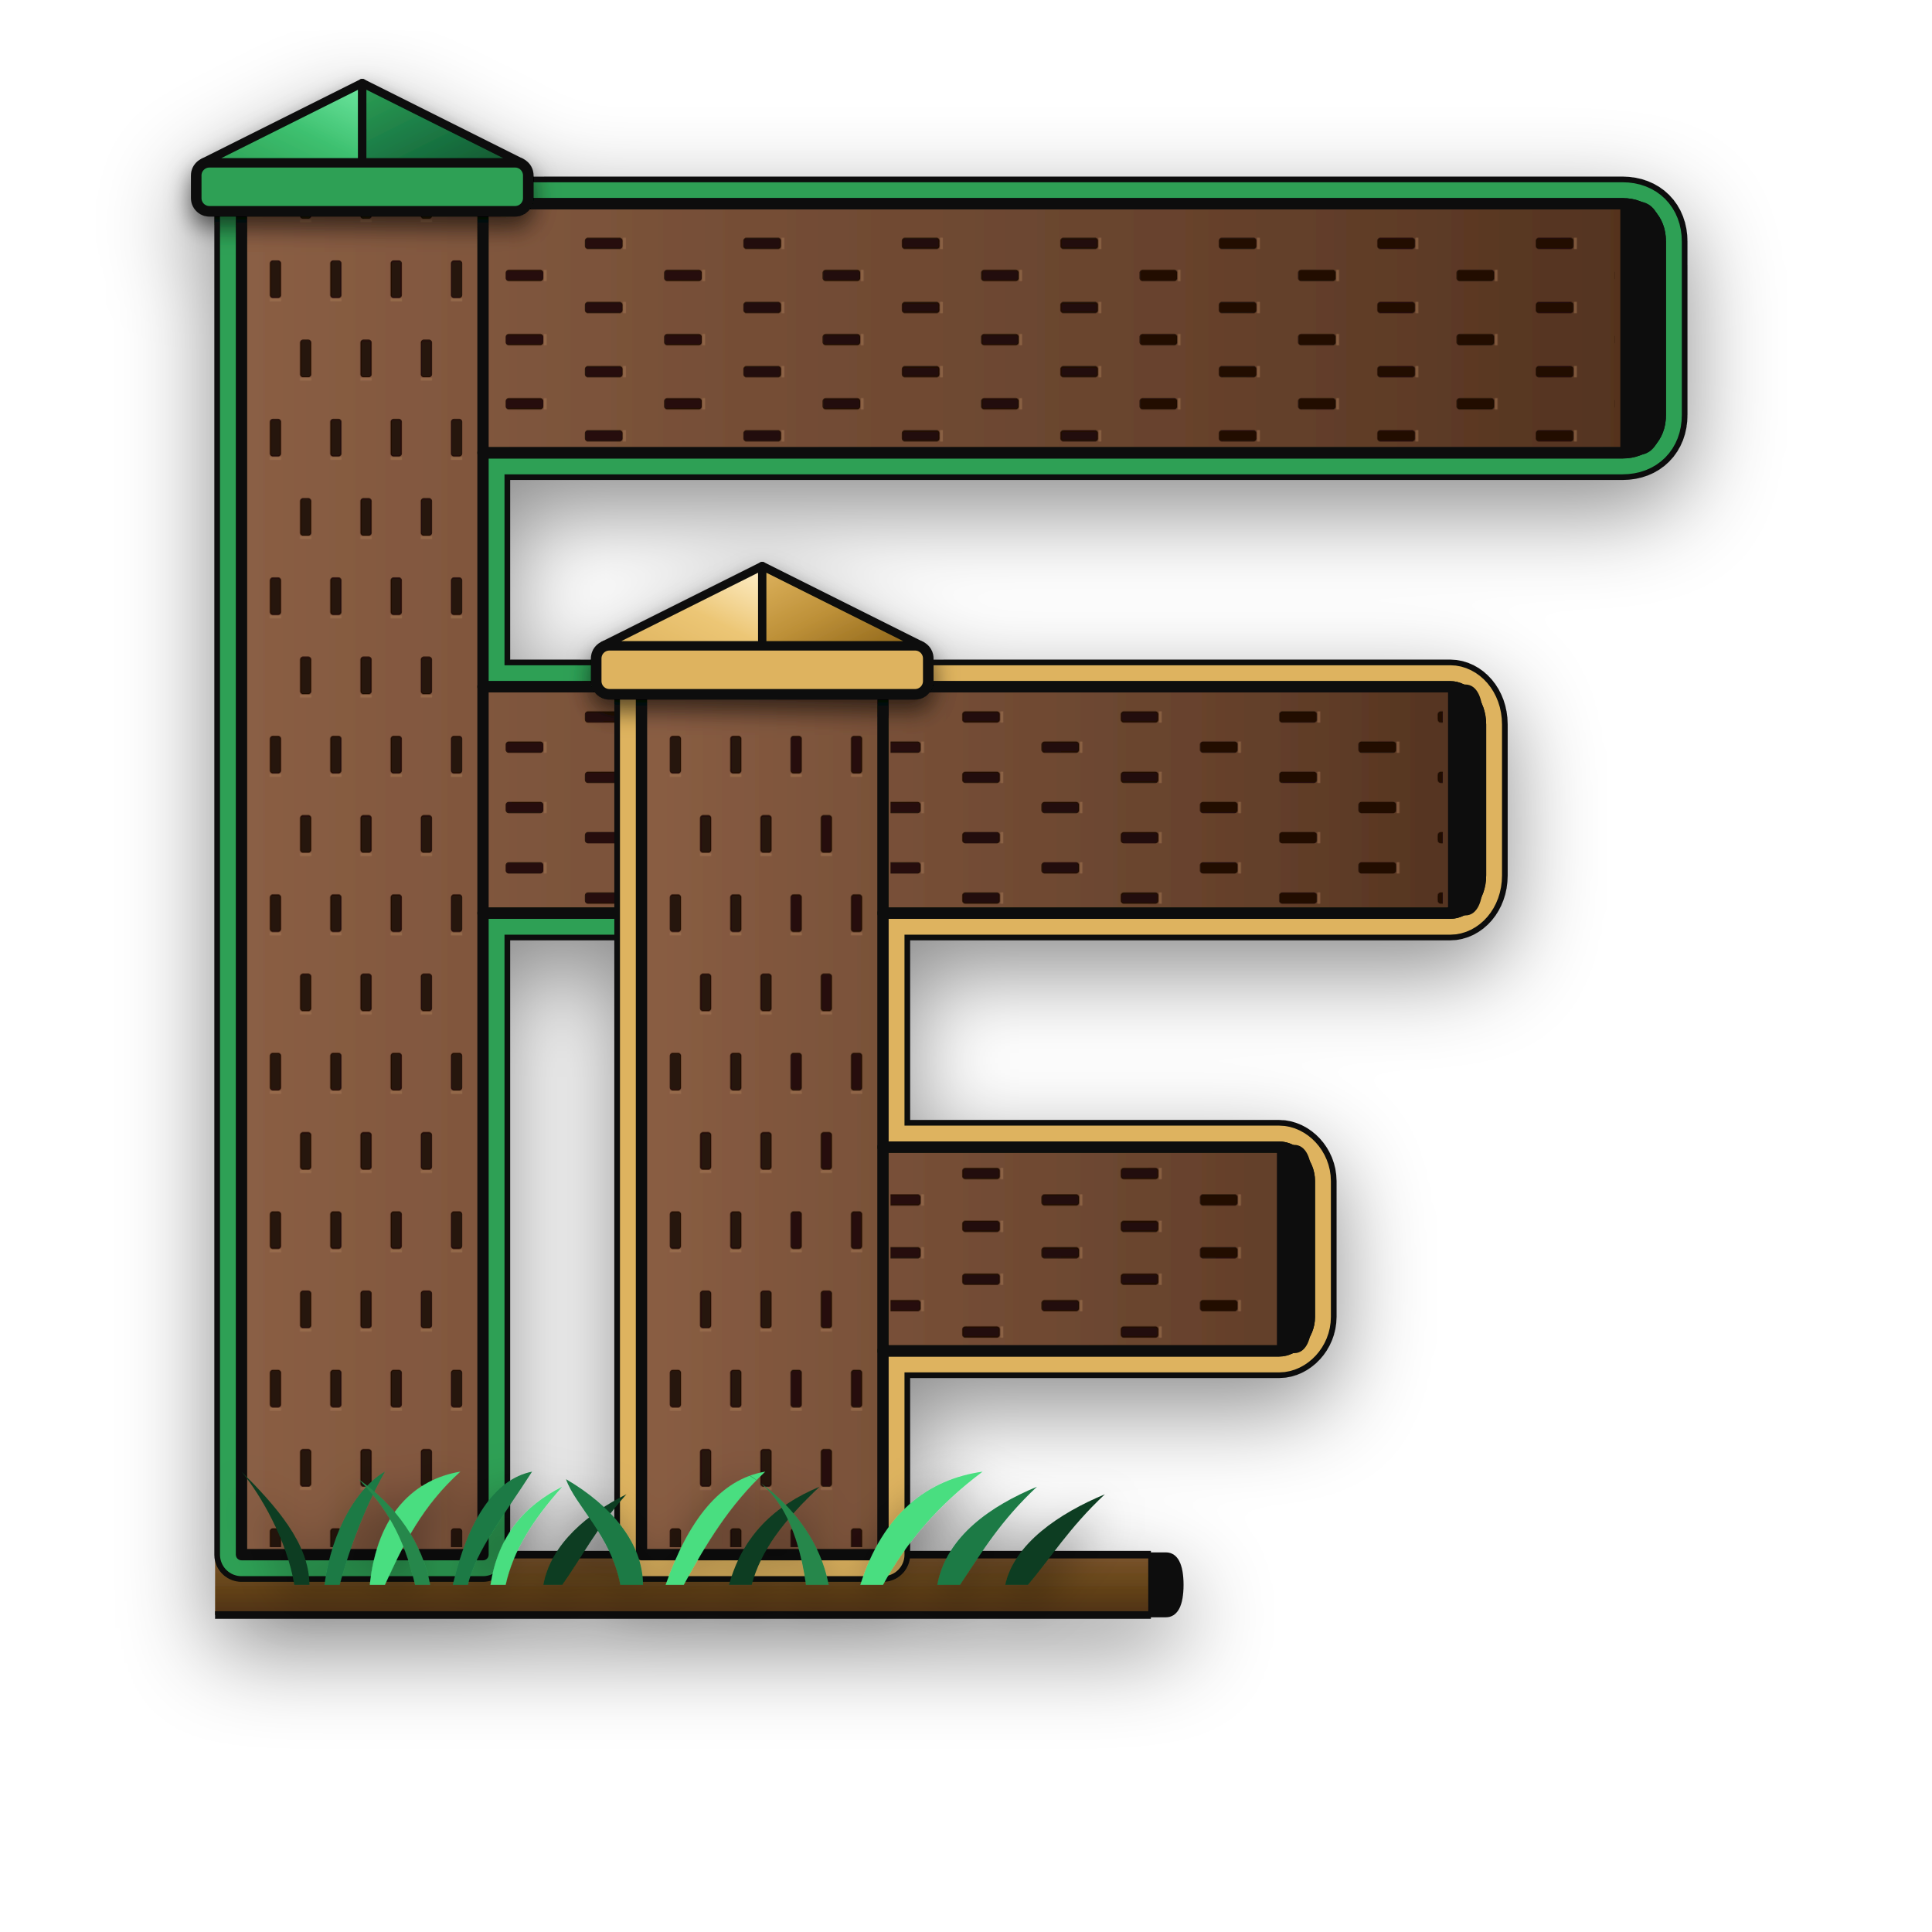
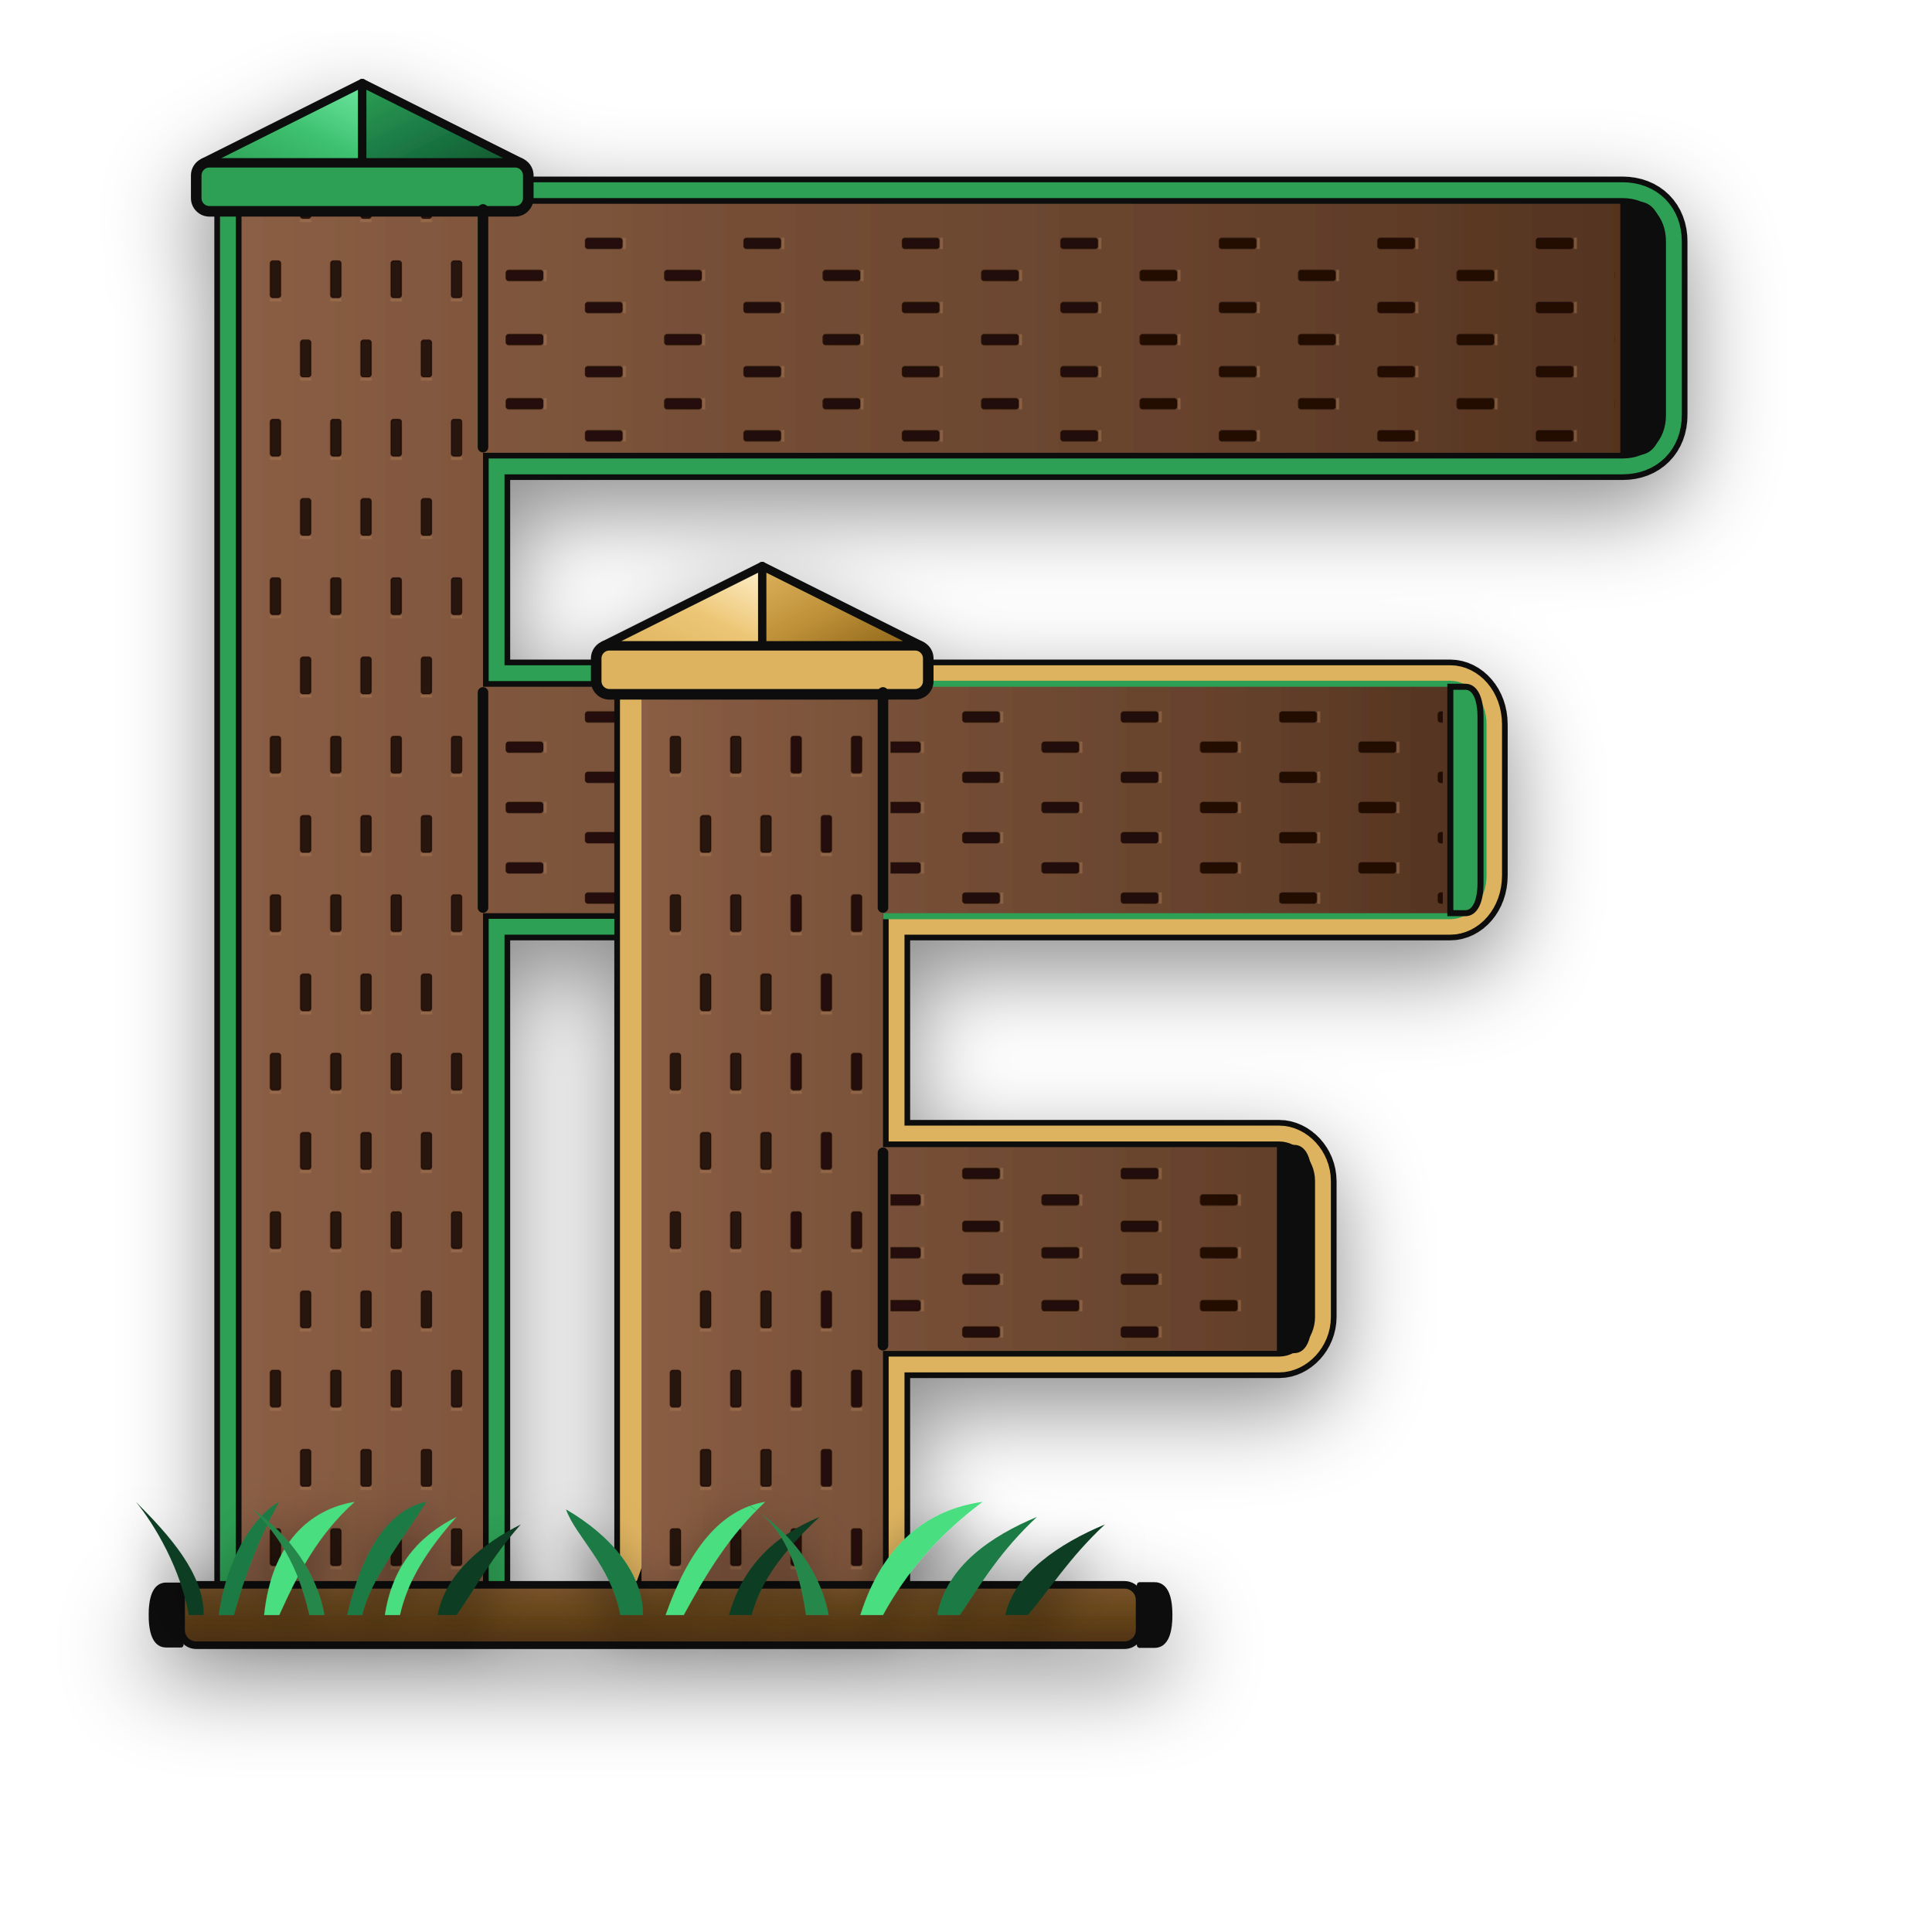
<svg xmlns="http://www.w3.org/2000/svg" viewBox="0 0 512 512" width="100%" height="100%">
  <defs>
-     <linearGradient id="emeraldGrad1cy" x1="0%" y1="0%" x2="100%" y2="100%">
+     <linearGradient id="brightEmeraldGrad1cm" x1="0%" y1="0%" x2="100%" y2="100%">
      <stop offset="0%" stop-color="#4ADE80" />
      <stop offset="45%" stop-color="#2EA055" />
      <stop offset="100%" stop-color="#1B7A45" />
    </linearGradient>
-     <linearGradient id="emeraldCapLeft1cy" x1="0%" y1="100%" x2="100%" y2="0%">
+     <linearGradient id="brightEmeraldCapLeft1cm" x1="0%" y1="100%" x2="100%" y2="0%">
      <stop offset="0%" stop-color="#2EA055" />
      <stop offset="50%" stop-color="#3DC06F" />
      <stop offset="100%" stop-color="#6EE7A0" />
    </linearGradient>
-     <linearGradient id="emeraldCapRight1cy" x1="0%" y1="0%" x2="100%" y2="100%">
+     <linearGradient id="brightEmeraldCapRight1cm" x1="0%" y1="0%" x2="100%" y2="100%">
      <stop offset="0%" stop-color="#2EA055" />
      <stop offset="50%" stop-color="#1B7A45" />
      <stop offset="100%" stop-color="#12562F" />
    </linearGradient>
-     <linearGradient id="goldTanGrad1cy" x1="0%" y1="0%" x2="100%" y2="100%">
+     <linearGradient id="goldenTanGrad1cm" x1="0%" y1="0%" x2="100%" y2="100%">
      <stop offset="0%" stop-color="#F7DF9E" />
      <stop offset="45%" stop-color="#DEB35E" />
      <stop offset="100%" stop-color="#A87A24" />
    </linearGradient>
-     <linearGradient id="goldTanCapLeft1cy" x1="0%" y1="100%" x2="100%" y2="0%">
+     <linearGradient id="goldenTanCapLeft1cm" x1="0%" y1="100%" x2="100%" y2="0%">
      <stop offset="0%" stop-color="#DEB35E" />
      <stop offset="50%" stop-color="#ECC675" />
      <stop offset="100%" stop-color="#FFF0CC" />
    </linearGradient>
-     <linearGradient id="goldTanCapRight1cy" x1="0%" y1="0%" x2="100%" y2="100%">
+     <linearGradient id="goldenTanCapRight1cm" x1="0%" y1="0%" x2="100%" y2="100%">
      <stop offset="0%" stop-color="#DEB35E" />
      <stop offset="50%" stop-color="#BD9038" />
      <stop offset="100%" stop-color="#8C6318" />
    </linearGradient>
-     <linearGradient id="woodGrad1cy" x1="0%" y1="0%" x2="100%" y2="0%">
+     <linearGradient id="ptWarmWoodGrad1cm" x1="0%" y1="0%" x2="100%" y2="0%">
      <stop offset="0%" stop-color="#8A5E44" />
      <stop offset="35%" stop-color="#754E36" />
      <stop offset="75%" stop-color="#633F2A" />
      <stop offset="100%" stop-color="#52321E" />
    </linearGradient>
-     <linearGradient id="soilGrad1cy" x1="0%" y1="0%" x2="0%" y2="100%">
+     <linearGradient id="soilGrad1cm" x1="0%" y1="0%" x2="0%" y2="100%">
      <stop offset="0%" stop-color="#7A542E" />
      <stop offset="40%" stop-color="#6A481B" />
      <stop offset="100%" stop-color="#4E3114" />
    </linearGradient>
-     <pattern id="grid-post1-1cy" x="64" y="0" width="64" height="42" patternUnits="userSpaceOnUse">
+     <pattern id="pt-grid-post1-1cm" x="64" y="0" width="64" height="42" patternUnits="userSpaceOnUse">
      <rect x="15.5" y="6" width="3" height="10" rx="0.8" fill="#1C0A02" opacity="0.9" />
      <line x1="15.5" y1="16.5" x2="18.5" y2="16.5" stroke="#A37854" stroke-width="0.75" opacity="0.5" />
      <rect x="31.5" y="6" width="3" height="10" rx="0.8" fill="#1C0A02" opacity="0.9" />
      <line x1="31.5" y1="16.5" x2="34.5" y2="16.5" stroke="#A37854" stroke-width="0.75" opacity="0.5" />
      <rect x="47.5" y="6" width="3" height="10" rx="0.8" fill="#1C0A02" opacity="0.9" />
      <line x1="47.5" y1="16.5" x2="50.5" y2="16.5" stroke="#A37854" stroke-width="0.75" opacity="0.5" />
      <rect x="7.5" y="27" width="3" height="10" rx="0.8" fill="#1C0A02" opacity="0.9" />
      <line x1="7.5" y1="37.5" x2="10.5" y2="37.5" stroke="#A37854" stroke-width="0.75" opacity="0.5" />
      <rect x="23.5" y="27" width="3" height="10" rx="0.8" fill="#1C0A02" opacity="0.9" />
      <line x1="23.5" y1="37.5" x2="26.5" y2="37.5" stroke="#A37854" stroke-width="0.75" opacity="0.5" />
      <rect x="39.5" y="27" width="3" height="10" rx="0.8" fill="#1C0A02" opacity="0.9" />
      <line x1="39.5" y1="37.5" x2="42.5" y2="37.5" stroke="#A37854" stroke-width="0.75" opacity="0.5" />
      <rect x="55.5" y="27" width="3" height="10" rx="0.8" fill="#1C0A02" opacity="0.9" />
      <line x1="55.5" y1="37.5" x2="58.5" y2="37.5" stroke="#A37854" stroke-width="0.75" opacity="0.5" />
    </pattern>
-     <pattern id="grid-post2-1cy" x="170" y="0" width="64" height="42" patternUnits="userSpaceOnUse">
+     <pattern id="pt-grid-post2-1cm" x="170" y="0" width="64" height="42" patternUnits="userSpaceOnUse">
      <rect x="15.5" y="6" width="3" height="10" rx="0.8" fill="#1C0A02" opacity="0.9" />
      <line x1="15.5" y1="16.5" x2="18.5" y2="16.5" stroke="#A37854" stroke-width="0.75" opacity="0.5" />
      <rect x="31.5" y="6" width="3" height="10" rx="0.8" fill="#1C0A02" opacity="0.9" />
      <line x1="31.5" y1="16.5" x2="34.5" y2="16.5" stroke="#A37854" stroke-width="0.75" opacity="0.5" />
      <rect x="47.5" y="6" width="3" height="10" rx="0.8" fill="#1C0A02" opacity="0.9" />
      <line x1="47.5" y1="16.5" x2="50.5" y2="16.5" stroke="#A37854" stroke-width="0.75" opacity="0.5" />
      <rect x="7.5" y="27" width="3" height="10" rx="0.8" fill="#1C0A02" opacity="0.9" />
      <line x1="7.5" y1="37.5" x2="10.5" y2="37.5" stroke="#A37854" stroke-width="0.75" opacity="0.5" />
      <rect x="23.5" y="27" width="3" height="10" rx="0.8" fill="#1C0A02" opacity="0.9" />
      <line x1="23.5" y1="37.5" x2="26.5" y2="37.5" stroke="#A37854" stroke-width="0.75" opacity="0.5" />
      <rect x="39.5" y="27" width="3" height="10" rx="0.8" fill="#1C0A02" opacity="0.9" />
      <line x1="39.5" y1="37.5" x2="42.5" y2="37.5" stroke="#A37854" stroke-width="0.75" opacity="0.5" />
      <rect x="55.5" y="27" width="3" height="10" rx="0.8" fill="#1C0A02" opacity="0.9" />
      <line x1="55.5" y1="37.5" x2="58.5" y2="37.5" stroke="#A37854" stroke-width="0.75" opacity="0.5" />
    </pattern>
-     <pattern id="grid-rail1-1cy" x="2" y="56" width="42" height="68" patternUnits="userSpaceOnUse">
+     <pattern id="pt-grid-rail1-1cm" x="2" y="56" width="42" height="68" patternUnits="userSpaceOnUse">
      <rect x="6" y="15.5" width="10" height="3" rx="0.8" fill="#1C0A02" opacity="0.9" />
      <line x1="16.5" y1="15.5" x2="16.5" y2="18.5" stroke="#A37854" stroke-width="0.75" opacity="0.5" />
      <rect x="6" y="32.5" width="10" height="3" rx="0.8" fill="#1C0A02" opacity="0.9" />
      <line x1="16.5" y1="32.5" x2="16.5" y2="35.5" stroke="#A37854" stroke-width="0.75" opacity="0.5" />
      <rect x="6" y="49.5" width="10" height="3" rx="0.8" fill="#1C0A02" opacity="0.9" />
      <line x1="16.5" y1="49.5" x2="16.5" y2="52.5" stroke="#A37854" stroke-width="0.75" opacity="0.5" />
      <rect x="27" y="7" width="10" height="3" rx="0.8" fill="#1C0A02" opacity="0.9" />
      <line x1="37.5" y1="7" x2="37.5" y2="10" stroke="#A37854" stroke-width="0.75" opacity="0.5" />
      <rect x="27" y="24" width="10" height="3" rx="0.8" fill="#1C0A02" opacity="0.9" />
      <line x1="37.5" y1="24" x2="37.5" y2="27" stroke="#A37854" stroke-width="0.75" opacity="0.5" />
      <rect x="27" y="41" width="10" height="3" rx="0.8" fill="#1C0A02" opacity="0.9" />
      <line x1="37.5" y1="41" x2="37.5" y2="44" stroke="#A37854" stroke-width="0.75" opacity="0.5" />
      <rect x="27" y="58" width="10" height="3" rx="0.8" fill="#1C0A02" opacity="0.9" />
      <line x1="37.5" y1="58" x2="37.5" y2="61" stroke="#A37854" stroke-width="0.75" opacity="0.5" />
    </pattern>
-     <pattern id="grid-rail2-left-1cy" x="2" y="182" width="42" height="64" patternUnits="userSpaceOnUse">
+     <pattern id="pt-grid-rail2-left-1cm" x="2" y="182" width="42" height="64" patternUnits="userSpaceOnUse">
      <rect x="6" y="14.5" width="10" height="3" rx="0.8" fill="#1C0A02" opacity="0.9" />
      <line x1="16.5" y1="14.5" x2="16.5" y2="17.5" stroke="#A37854" stroke-width="0.75" opacity="0.5" />
      <rect x="6" y="30.5" width="10" height="3" rx="0.8" fill="#1C0A02" opacity="0.9" />
      <line x1="16.5" y1="30.5" x2="16.5" y2="33.5" stroke="#A37854" stroke-width="0.75" opacity="0.5" />
      <rect x="6" y="46.5" width="10" height="3" rx="0.8" fill="#1C0A02" opacity="0.9" />
      <line x1="16.5" y1="46.5" x2="16.5" y2="49.5" stroke="#A37854" stroke-width="0.75" opacity="0.5" />
      <rect x="27" y="6.5" width="10" height="3" rx="0.8" fill="#1C0A02" opacity="0.9" />
      <line x1="37.5" y1="6.5" x2="37.5" y2="9.5" stroke="#A37854" stroke-width="0.75" opacity="0.5" />
      <rect x="27" y="22.5" width="10" height="3" rx="0.8" fill="#1C0A02" opacity="0.9" />
      <line x1="37.5" y1="22.5" x2="37.5" y2="25.5" stroke="#A37854" stroke-width="0.75" opacity="0.5" />
      <rect x="27" y="38.5" width="10" height="3" rx="0.8" fill="#1C0A02" opacity="0.9" />
      <line x1="37.5" y1="38.5" x2="37.5" y2="41.5" stroke="#A37854" stroke-width="0.75" opacity="0.5" />
      <rect x="27" y="54.5" width="10" height="3" rx="0.8" fill="#1C0A02" opacity="0.9" />
      <line x1="37.5" y1="54.5" x2="37.5" y2="57.5" stroke="#A37854" stroke-width="0.75" opacity="0.5" />
    </pattern>
-     <pattern id="grid-rail2-right-1cy" x="18" y="182" width="42" height="64" patternUnits="userSpaceOnUse">
+     <pattern id="pt-grid-rail2-right-1cm" x="18" y="182" width="42" height="64" patternUnits="userSpaceOnUse">
      <rect x="6" y="14.5" width="10" height="3" rx="0.8" fill="#1C0A02" opacity="0.9" />
      <line x1="16.5" y1="14.5" x2="16.5" y2="17.5" stroke="#A37854" stroke-width="0.75" opacity="0.5" />
      <rect x="6" y="30.5" width="10" height="3" rx="0.8" fill="#1C0A02" opacity="0.9" />
      <line x1="16.5" y1="30.5" x2="16.5" y2="33.5" stroke="#A37854" stroke-width="0.75" opacity="0.5" />
      <rect x="6" y="46.5" width="10" height="3" rx="0.8" fill="#1C0A02" opacity="0.9" />
      <line x1="16.5" y1="46.5" x2="16.5" y2="49.5" stroke="#A37854" stroke-width="0.75" opacity="0.5" />
      <rect x="27" y="6.5" width="10" height="3" rx="0.8" fill="#1C0A02" opacity="0.9" />
      <line x1="37.5" y1="6.5" x2="37.5" y2="9.5" stroke="#A37854" stroke-width="0.75" opacity="0.5" />
      <rect x="27" y="22.5" width="10" height="3" rx="0.8" fill="#1C0A02" opacity="0.9" />
      <line x1="37.5" y1="22.5" x2="37.5" y2="25.5" stroke="#A37854" stroke-width="0.75" opacity="0.5" />
      <rect x="27" y="38.5" width="10" height="3" rx="0.8" fill="#1C0A02" opacity="0.9" />
      <line x1="37.5" y1="38.5" x2="37.5" y2="41.5" stroke="#A37854" stroke-width="0.75" opacity="0.5" />
      <rect x="27" y="54.5" width="10" height="3" rx="0.8" fill="#1C0A02" opacity="0.9" />
      <line x1="37.5" y1="54.5" x2="37.5" y2="57.5" stroke="#A37854" stroke-width="0.75" opacity="0.5" />
    </pattern>
-     <pattern id="grid-rail3-right-1cy" x="18" y="304" width="42" height="56" patternUnits="userSpaceOnUse">
+     <pattern id="pt-grid-rail3-right-1cm" x="18" y="304" width="42" height="56" patternUnits="userSpaceOnUse">
      <rect x="6" y="12.5" width="10" height="3" rx="0.8" fill="#1C0A02" opacity="0.9" />
      <line x1="16.5" y1="12.5" x2="16.5" y2="15.5" stroke="#A37854" stroke-width="0.75" opacity="0.5" />
      <rect x="6" y="26.5" width="10" height="3" rx="0.8" fill="#1C0A02" opacity="0.9" />
      <line x1="16.5" y1="26.5" x2="16.5" y2="29.5" stroke="#A37854" stroke-width="0.75" opacity="0.5" />
      <rect x="6" y="40.5" width="10" height="3" rx="0.8" fill="#1C0A02" opacity="0.9" />
      <line x1="16.5" y1="40.5" x2="16.5" y2="43.5" stroke="#A37854" stroke-width="0.75" opacity="0.5" />
      <rect x="27" y="5.5" width="10" height="3" rx="0.8" fill="#1C0A02" opacity="0.9" />
      <line x1="37.5" y1="5.5" x2="37.5" y2="8.5" stroke="#A37854" stroke-width="0.75" opacity="0.5" />
      <rect x="27" y="19.5" width="10" height="3" rx="0.8" fill="#1C0A02" opacity="0.9" />
      <line x1="37.5" y1="19.5" x2="37.5" y2="22.5" stroke="#A37854" stroke-width="0.75" opacity="0.5" />
      <rect x="27" y="33.5" width="10" height="3" rx="0.8" fill="#1C0A02" opacity="0.9" />
      <line x1="37.5" y1="33.5" x2="37.5" y2="36.5" stroke="#A37854" stroke-width="0.75" opacity="0.5" />
      <rect x="27" y="47.5" width="10" height="3" rx="0.8" fill="#1C0A02" opacity="0.9" />
      <line x1="37.5" y1="47.5" x2="37.5" y2="50.5" stroke="#A37854" stroke-width="0.75" opacity="0.5" />
    </pattern>
-     <filter id="shadow1cy" x="-15%" y="-15%" width="135%" height="135%">
+     <filter id="shadow1cm" x="-15%" y="-15%" width="135%" height="135%">
      <feDropShadow dx="0" dy="8" stdDeviation="12" flood-color="#000000" flood-opacity="0.45" />
    </filter>
-     <filter id="capShadow1cy" x="-20%" y="-20%" width="140%" height="140%">
-       <feDropShadow dx="0" dy="3" stdDeviation="3" flood-color="#000000" flood-opacity="0.6" />
-     </filter>
  </defs>
-   <g filter="url(#shadow1cy)">
-     <g id="Soil-Foundation-Plinth-1cy">
-       <path d="M 57 412 L 305 412 C 309 412 313.05 414.5 313.05 420 C 313.05 425.5 309 428 305 428 L 57 428 Z" fill="url(#soilGrad1cy)" />
-       <line x1="57" y1="412" x2="305" y2="412" stroke="#0B0E0C" stroke-width="2.0" />
-       <line x1="57" y1="428" x2="305" y2="428" stroke="#0B0E0C" stroke-width="2.0" />
-       <path d="M 305 412 L 309 412 C 311.5 412 313.05 414.5 313.05 420 C 313.05 425.5 311.5 428 309 428 L 305 428 Z" fill="#0B0E0C" stroke="#0B0E0C" stroke-width="1.2" stroke-linejoin="round" />
-       <line x1="305" y1="412" x2="305" y2="428" stroke="#0B0E0C" stroke-width="1.4" />
-     </g>
-     <g id="Big-F-Structure-1cy">
-       <path d="M 64 54 L 430 54 C 436 54 440 58 440 64 L 440 110 C 440 116 436 120 430 120 L 128 120 L 128 182 L 170 182 L 170 242 L 128 242 L 128 412 L 64 412 Z" fill="none" stroke="#0B0E0C" stroke-width="14.4" stroke-linejoin="round" />
-       <path d="M 64 54 L 430 54 C 436 54 440 58 440 64 L 440 110 C 440 116 436 120 430 120 L 128 120 L 128 182 L 170 182 L 170 242 L 128 242 L 128 412 L 64 412 Z" fill="none" stroke="#2EA055" stroke-width="11.4" stroke-linejoin="round" />
-       <path d="M 64 54 L 430 54 C 436 54 440 58 440 64 L 440 110 C 440 116 436 120 430 120 L 128 120 L 128 182 L 170 182 L 170 242 L 128 242 L 128 412 L 64 412 Z" fill="url(#woodGrad1cy)" stroke="#0B0E0C" stroke-width="3.0" stroke-linejoin="round" />
-       <rect x="66" y="56" width="60" height="354" fill="url(#grid-post1-1cy)" />
-       <rect x="130" y="56" width="298" height="62" fill="url(#grid-rail1-1cy)" />
-       <rect x="130" y="184" width="38" height="56" fill="url(#grid-rail2-left-1cy)" />
+   <g filter="url(#shadow1cm)">
+     <g id="Big-F-Bright-Emerald">
+       <path d="M 64 54 L 128 54 L 430 54 C 436 54 440 58 440 64 L 440 110 C 440 116 436 120 430 120 L 128 120 L 128 182 L 170 182 L 170 242 L 128 242 L 128 420 L 64 420 Z" fill="none" stroke="#0B0E0C" stroke-width="14.4" stroke-linejoin="round" />
+       <path d="M 64 54 L 128 54 L 430 54 C 436 54 440 58 440 64 L 440 110 C 440 116 436 120 430 120 L 128 120 L 128 182 L 170 182 L 170 242 L 128 242 L 128 420 L 64 420 Z" fill="none" stroke="#2EA055" stroke-width="11.4" stroke-linejoin="round" />
+       <path d="M 64 54 L 128 54 L 430 54 C 436 54 440 58 440 64 L 440 110 C 440 116 436 120 430 120 L 128 120 L 128 182 L 170 182 L 170 242 L 128 242 L 128 420 L 64 420 Z" fill="none" stroke="#0B0E0C" stroke-width="3.0" stroke-linejoin="round" />
+       <path d="M 64 54 L 128 54 L 430 54 C 440 54 440 58 440 64 L 440 110 C 440 116 436 120 430 120 L 128 120 L 128 182 L 170 182 L 170 242 L 128 242 L 128 420 L 64 420 Z" fill="url(#ptWarmWoodGrad1cm)" stroke="none" />
+       <rect x="66" y="56" width="60" height="362" fill="url(#pt-grid-post1-1cm)" />
+       <rect x="130" y="56" width="298" height="62" fill="url(#pt-grid-rail1-1cm)" />
+       <rect x="130" y="184" width="38" height="56" fill="url(#pt-grid-rail2-left-1cm)" />
      <path d="M 430 54 L 434 54 C 438 54 440 58 440 64 L 440 110 C 440 116 438 120 434 120 L 430 120 Z" fill="#0B0E0C" stroke="#0B0E0C" stroke-width="1.2" />
-       <path d="M 128 54 L 430 54 C 436 54 440 58 440 64 L 440 110 C 440 116 436 120 430 120 L 128 120 Z" fill="none" stroke="#0B0E0C" stroke-width="3.0" stroke-linejoin="round" />
-       <path d="M 128 182 L 170 182 L 170 242 L 128 242 Z" fill="none" stroke="#0B0E0C" stroke-width="3.0" stroke-linejoin="round" />
-     </g>
-     <g id="Small-F-Structure-1cy">
-       <path d="M 170 182 L 384.35 182 C 388.35 182 392.35 186 392.35 192 L 392.35 232 C 392.35 238 388.35 242 384.35 242 L 234 242 L 234 304 L 339 304 C 343 304 347 308 347 313 L 347 349 C 347 354 343 358 339 358 L 234 358 L 234 412 L 170 412 Z" fill="none" stroke="#0B0E0C" stroke-width="14.4" stroke-linejoin="round" />
-       <path d="M 170 182 L 384.35 182 C 388.35 182 392.35 186 392.35 192 L 392.35 232 C 392.35 238 388.35 242 384.35 242 L 234 242 L 234 304 L 339 304 C 343 304 347 308 347 313 L 347 349 C 347 354 343 358 339 358 L 234 358 L 234 412 L 170 412 Z" fill="none" stroke="#DEB35E" stroke-width="11.4" stroke-linejoin="round" />
-       <path d="M 170 182 L 384.35 182 C 388.35 182 392.35 186 392.35 192 L 392.35 232 C 392.35 238 388.35 242 384.35 242 L 234 242 L 234 304 L 339 304 C 343 304 347 308 347 313 L 347 349 C 347 354 343 358 339 358 L 234 358 L 234 412 L 170 412 Z" fill="url(#woodGrad1cy)" stroke="#0B0E0C" stroke-width="3.0" stroke-linejoin="round" />
-       <rect x="172" y="184" width="60" height="226" fill="url(#grid-post2-1cy)" />
-       <rect x="236" y="184" width="146.35" height="56" fill="url(#grid-rail2-right-1cy)" />
-       <rect x="236" y="306" width="101" height="50" fill="url(#grid-rail3-right-1cy)" />
-       <path d="M 384.35 182 L 388.35 182 C 390.85 182 392.35 185 392.35 190 L 392.35 234 C 392.35 239 390.85 242 388.35 242 L 384.35 242 Z" fill="#0B0E0C" stroke="#0B0E0C" stroke-width="1.2" />
+       <rect x="52" y="43" width="88" height="13" rx="3.5" fill="#2EA055" stroke="#0B0E0C" stroke-width="2.8" />
+       <path d="M 54 43 L 96 22 L 96 43 Z" fill="url(#brightEmeraldCapLeft1cm)" stroke="#0B0E0C" stroke-width="2.2" stroke-linejoin="round" />
+       <path d="M 96 22 L 138 43 L 96 43 Z" fill="url(#brightEmeraldCapRight1cm)" stroke="#0B0E0C" stroke-width="2.2" stroke-linejoin="round" />
+       <line x1="128" y1="55.5" x2="128" y2="118.5" stroke="#0B0E0C" stroke-width="2.8" stroke-linecap="round" />
+       <line x1="128" y1="183.5" x2="128" y2="240.5" stroke="#0B0E0C" stroke-width="2.8" stroke-linecap="round" />
+       <line x1="170" y1="183.5" x2="170" y2="240.5" stroke="#0B0E0C" stroke-width="2.8" stroke-linecap="round" />
+     </g>
+     <g id="Small-F-Golden-Tan">
+       <path d="M 170 182 L 234 182 L 384.35 182 C 388.35 182 392.35 186 392.35 192 L 392.35 232 C 392.35 238 388.35 242 384.35 242 L 234 242 L 234 304 L 339 304 C 343 304 347 308 347 313 L 347 349 C 347 354 343 358 339 358 L 234 358 L 234 420 L 170 420 Z" fill="none" stroke="#0B0E0C" stroke-width="14.4" stroke-linejoin="round" />
+       <path d="M 170 182 L 234 182 L 384.35 182 C 388.35 182 392.35 186 392.35 192 L 392.35 232 C 392.35 238 388.35 242 384.35 242 L 234 242 L 234 304 L 339 304 C 343 304 347 308 347 313 L 347 349 C 347 354 343 358 339 358 L 234 358 L 234 420 L 170 420 Z" fill="none" stroke="#DEB35E" stroke-width="11.4" stroke-linejoin="round" />
+       <path d="M 170 182 L 234 182 M 234 242 L 234 304 L 339 304 C 343 304 347 308 347 313 L 347 349 C 347 354 343 358 339 358 L 234 358 L 234 420 L 170 420 Z" fill="none" stroke="#0B0E0C" stroke-width="3.0" stroke-linejoin="round" />
+       <path d="M 234 182 L 384.35 182 C 388.35 182 392.35 186 392.35 192 L 392.35 232 C 392.35 238 388.35 242 384.35 242 L 234 242" fill="none" stroke="#2EA055" stroke-width="3.2" stroke-linejoin="round" />
+       <path d="M 170 182 L 234 182 L 384.35 182 C 392.35 182 392.35 186 392.35 192 L 392.35 232 C 392.35 238 388.35 242 384.35 242 L 234 242 L 234 304 L 339 304 C 343 304 347 308 347 313 L 347 349 C 347 354 343 358 339 358 L 234 358 L 234 420 L 170 420 Z" fill="url(#ptWarmWoodGrad1cm)" stroke="none" />
+       <rect x="172" y="184" width="60" height="234" fill="url(#pt-grid-post2-1cm)" />
+       <rect x="236" y="184" width="146.35" height="56" fill="url(#pt-grid-rail2-right-1cm)" />
+       <rect x="236" y="306" width="101" height="50" fill="url(#pt-grid-rail3-right-1cm)" />
+       <path d="M 384.35 182 L 388.35 182 C 390.85 182 392.35 185 392.35 190 L 392.35 234 C 392.35 239 390.85 242 388.35 242 L 384.35 242 Z" fill="#2EA055" stroke="#0B0E0C" stroke-width="1.6" />
      <path d="M 339 304 L 343 304 C 345.5 304 347 307 347 312 L 347 350 C 347 355 345.5 358 343 358 L 339 358 Z" fill="#0B0E0C" stroke="#0B0E0C" stroke-width="1.2" />
-       <path d="M 234 182 L 384.35 182 C 388.35 182 392.35 186 392.35 192 L 392.35 232 C 392.35 238 388.35 242 384.35 242 L 234 242 Z" fill="none" stroke="#0B0E0C" stroke-width="3.0" stroke-linejoin="round" />
-       <path d="M 234 304 L 339 304 C 343 304 347 308 347 313 L 347 349 C 347 354 343 358 339 358 L 234 358 Z" fill="none" stroke="#0B0E0C" stroke-width="3.0" stroke-linejoin="round" />
-     </g>
-     <g id="Post-Caps-Top-Layer" filter="url(#capShadow1cy)">
-       <g id="Post-1-Cap">
-         <rect x="52" y="43" width="88" height="13" rx="3.5" fill="#2EA055" stroke="#0B0E0C" stroke-width="2.8" />
-         <path d="M 54 43 L 96 22 L 96 43 Z" fill="url(#emeraldCapLeft1cy)" stroke="#0B0E0C" stroke-width="2.2" stroke-linejoin="round" />
-         <path d="M 96 22 L 138 43 L 96 43 Z" fill="url(#emeraldCapRight1cy)" stroke="#0B0E0C" stroke-width="2.2" stroke-linejoin="round" />
-       </g>
-       <g id="Post-2-Cap">
-         <rect x="158" y="171" width="88" height="13" rx="3.5" fill="#DEB35E" stroke="#0B0E0C" stroke-width="2.8" />
-         <path d="M 160 171 L 202 150 L 202 171 Z" fill="url(#goldTanCapLeft1cy)" stroke="#0B0E0C" stroke-width="2.2" stroke-linejoin="round" />
-         <path d="M 202 150 L 244 171 L 202 171 Z" fill="url(#goldTanCapRight1cy)" stroke="#0B0E0C" stroke-width="2.2" stroke-linejoin="round" />
-       </g>
+       <rect x="158" y="171" width="88" height="13" rx="3.5" fill="#DEB35E" stroke="#0B0E0C" stroke-width="2.8" />
+       <path d="M 160 171 L 202 150 L 202 171 Z" fill="url(#goldenTanCapLeft1cm)" stroke="#0B0E0C" stroke-width="2.2" stroke-linejoin="round" />
+       <path d="M 202 150 L 244 171 L 202 171 Z" fill="url(#goldenTanCapRight1cm)" stroke="#0B0E0C" stroke-width="2.2" stroke-linejoin="round" />
+       <line x1="234" y1="183.5" x2="234" y2="240.5" stroke="#0B0E0C" stroke-width="2.8" stroke-linecap="round" />
+       <line x1="234" y1="305.5" x2="234" y2="356.5" stroke="#0B0E0C" stroke-width="2.8" stroke-linecap="round" />
+     </g>
+     <g id="Framed-Dirt-Baseplate-Black-Tip-1cm">
+       <rect x="48" y="420" width="254" height="16" rx="4" fill="url(#soilGrad1cm)" stroke="#0B0E0C" stroke-width="2" />
+       <path d="M 48 420 L 44 420 C 41.5 420 40 422.5 40 428 C 40 433.5 41.5 436 44 436 L 48 436 Z" fill="#0B0E0C" stroke="#0B0E0C" stroke-width="1.2" stroke-linejoin="round" />
+       <path d="M 302 420 L 306 420 C 308.5 420 310 422.5 310 428 C 310 433.5 308.5 436 306 436 L 302 436 Z" fill="#0B0E0C" stroke="#0B0E0C" stroke-width="1.4" stroke-linejoin="round" />
+       <line x1="48" y1="420" x2="48" y2="436" stroke="#0B0E0C" stroke-width="1.2" />
+       <line x1="302" y1="420" x2="302" y2="436" stroke="#0B0E0C" stroke-width="1.4" />
    </g>
  </g>
-   <g id="Front-Grass-Layer-1cy" filter="drop-shadow(0 4px 6px rgba(0,0,0,0.5))">
-     <g transform="translate(64, 390)">
+   <g id="Front-Grass-Layer-1cm" filter="drop-shadow(0 4px 6px rgba(0,0,0,0.5))">
+     <g transform="translate(36, 398)">
      <path d="M 14 30 C 12 18 5 6 0 0 C 9 9 18 19 18 30 Z" fill="#0C3D20" />
      <path d="M 22 30 C 24 15 31 4 38 0 C 33 9 29 19 26 30 Z" fill="#1B7A45" />
      <path d="M 34 30 C 36 11 46 2 58 0 C 48 9 43 19 38 30 Z" fill="#4ADE80" />
      <path d="M 46 30 C 43 17 38 9 31 2 C 41 9 48 19 50 30 Z" fill="#28874B" />
      <path d="M 56 30 C 60 13 67 2 77 0 C 70 11 62 21 60 30 Z" fill="#1B7A45" />
      <path d="M 66 30 C 68 17 75 9 85 4 C 77 13 72 21 70 30 Z" fill="#4ADE80" />
      <path d="M 80 30 C 82 19 92 11 102 6 C 94 15 90 23 85 30 Z" fill="#0C3D20" />
    </g>
-     <g transform="translate(150, 390) scale(1.2, 1)">
+     <g transform="translate(150, 398) scale(1.2, 1)">
      <path d="M 12 30 C 10 17 2 9 0 2 C 10 9 17 19 17 30 Z" fill="#1B7A45" />
      <path d="M 22 30 C 27 13 34 2 44 0 C 36 9 31 19 26 30 Z" fill="#4ADE80" />
      <path d="M 36 30 C 39 17 46 9 56 4 C 48 13 43 21 41 30 Z" fill="#0C3D20" />
      <path d="M 53 30 C 51 13 46 4 39 0 C 48 6 56 17 58 30 Z" fill="#28874B" />
      <path d="M 65 30 C 70 11 80 2 92 0 C 82 9 75 19 70 30 Z" fill="#4ADE80" />
      <path d="M 82 30 C 84 17 94 9 104 4 C 96 13 92 21 87 30 Z" fill="#1B7A45" />
      <path d="M 97 30 C 99 19 109 11 119 6 C 111 15 107 23 102 30 Z" fill="#0C3D20" />
    </g>
  </g>
</svg>
